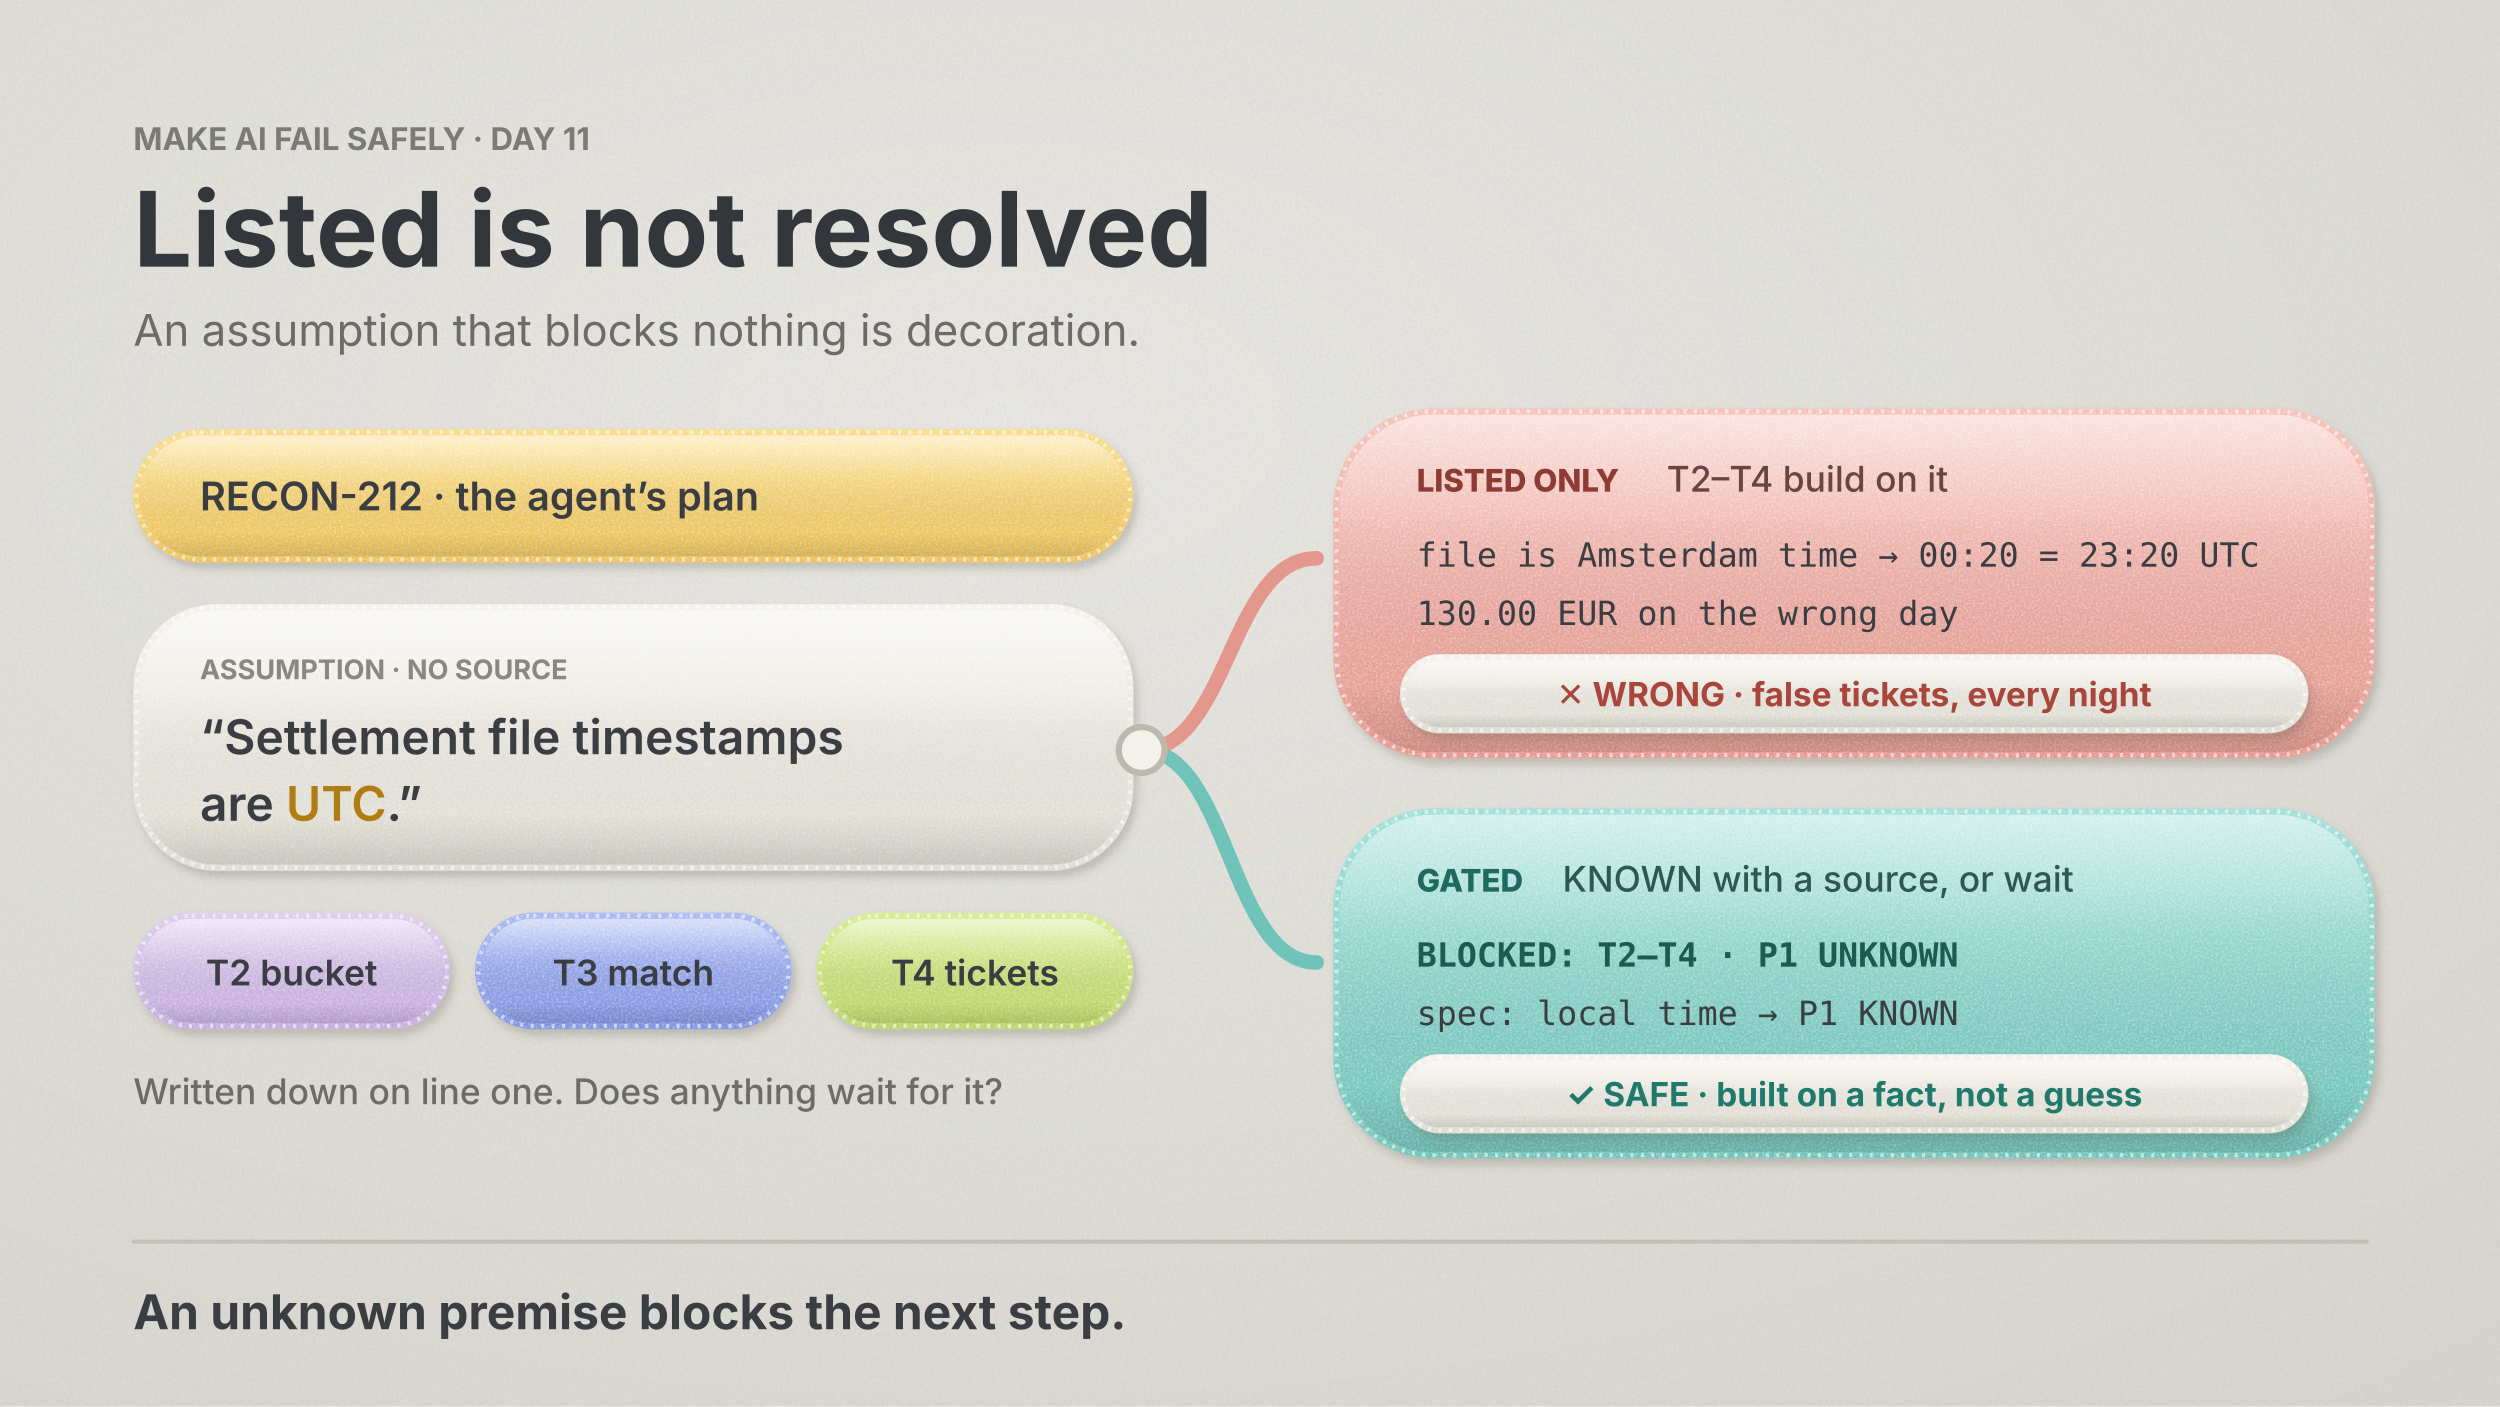
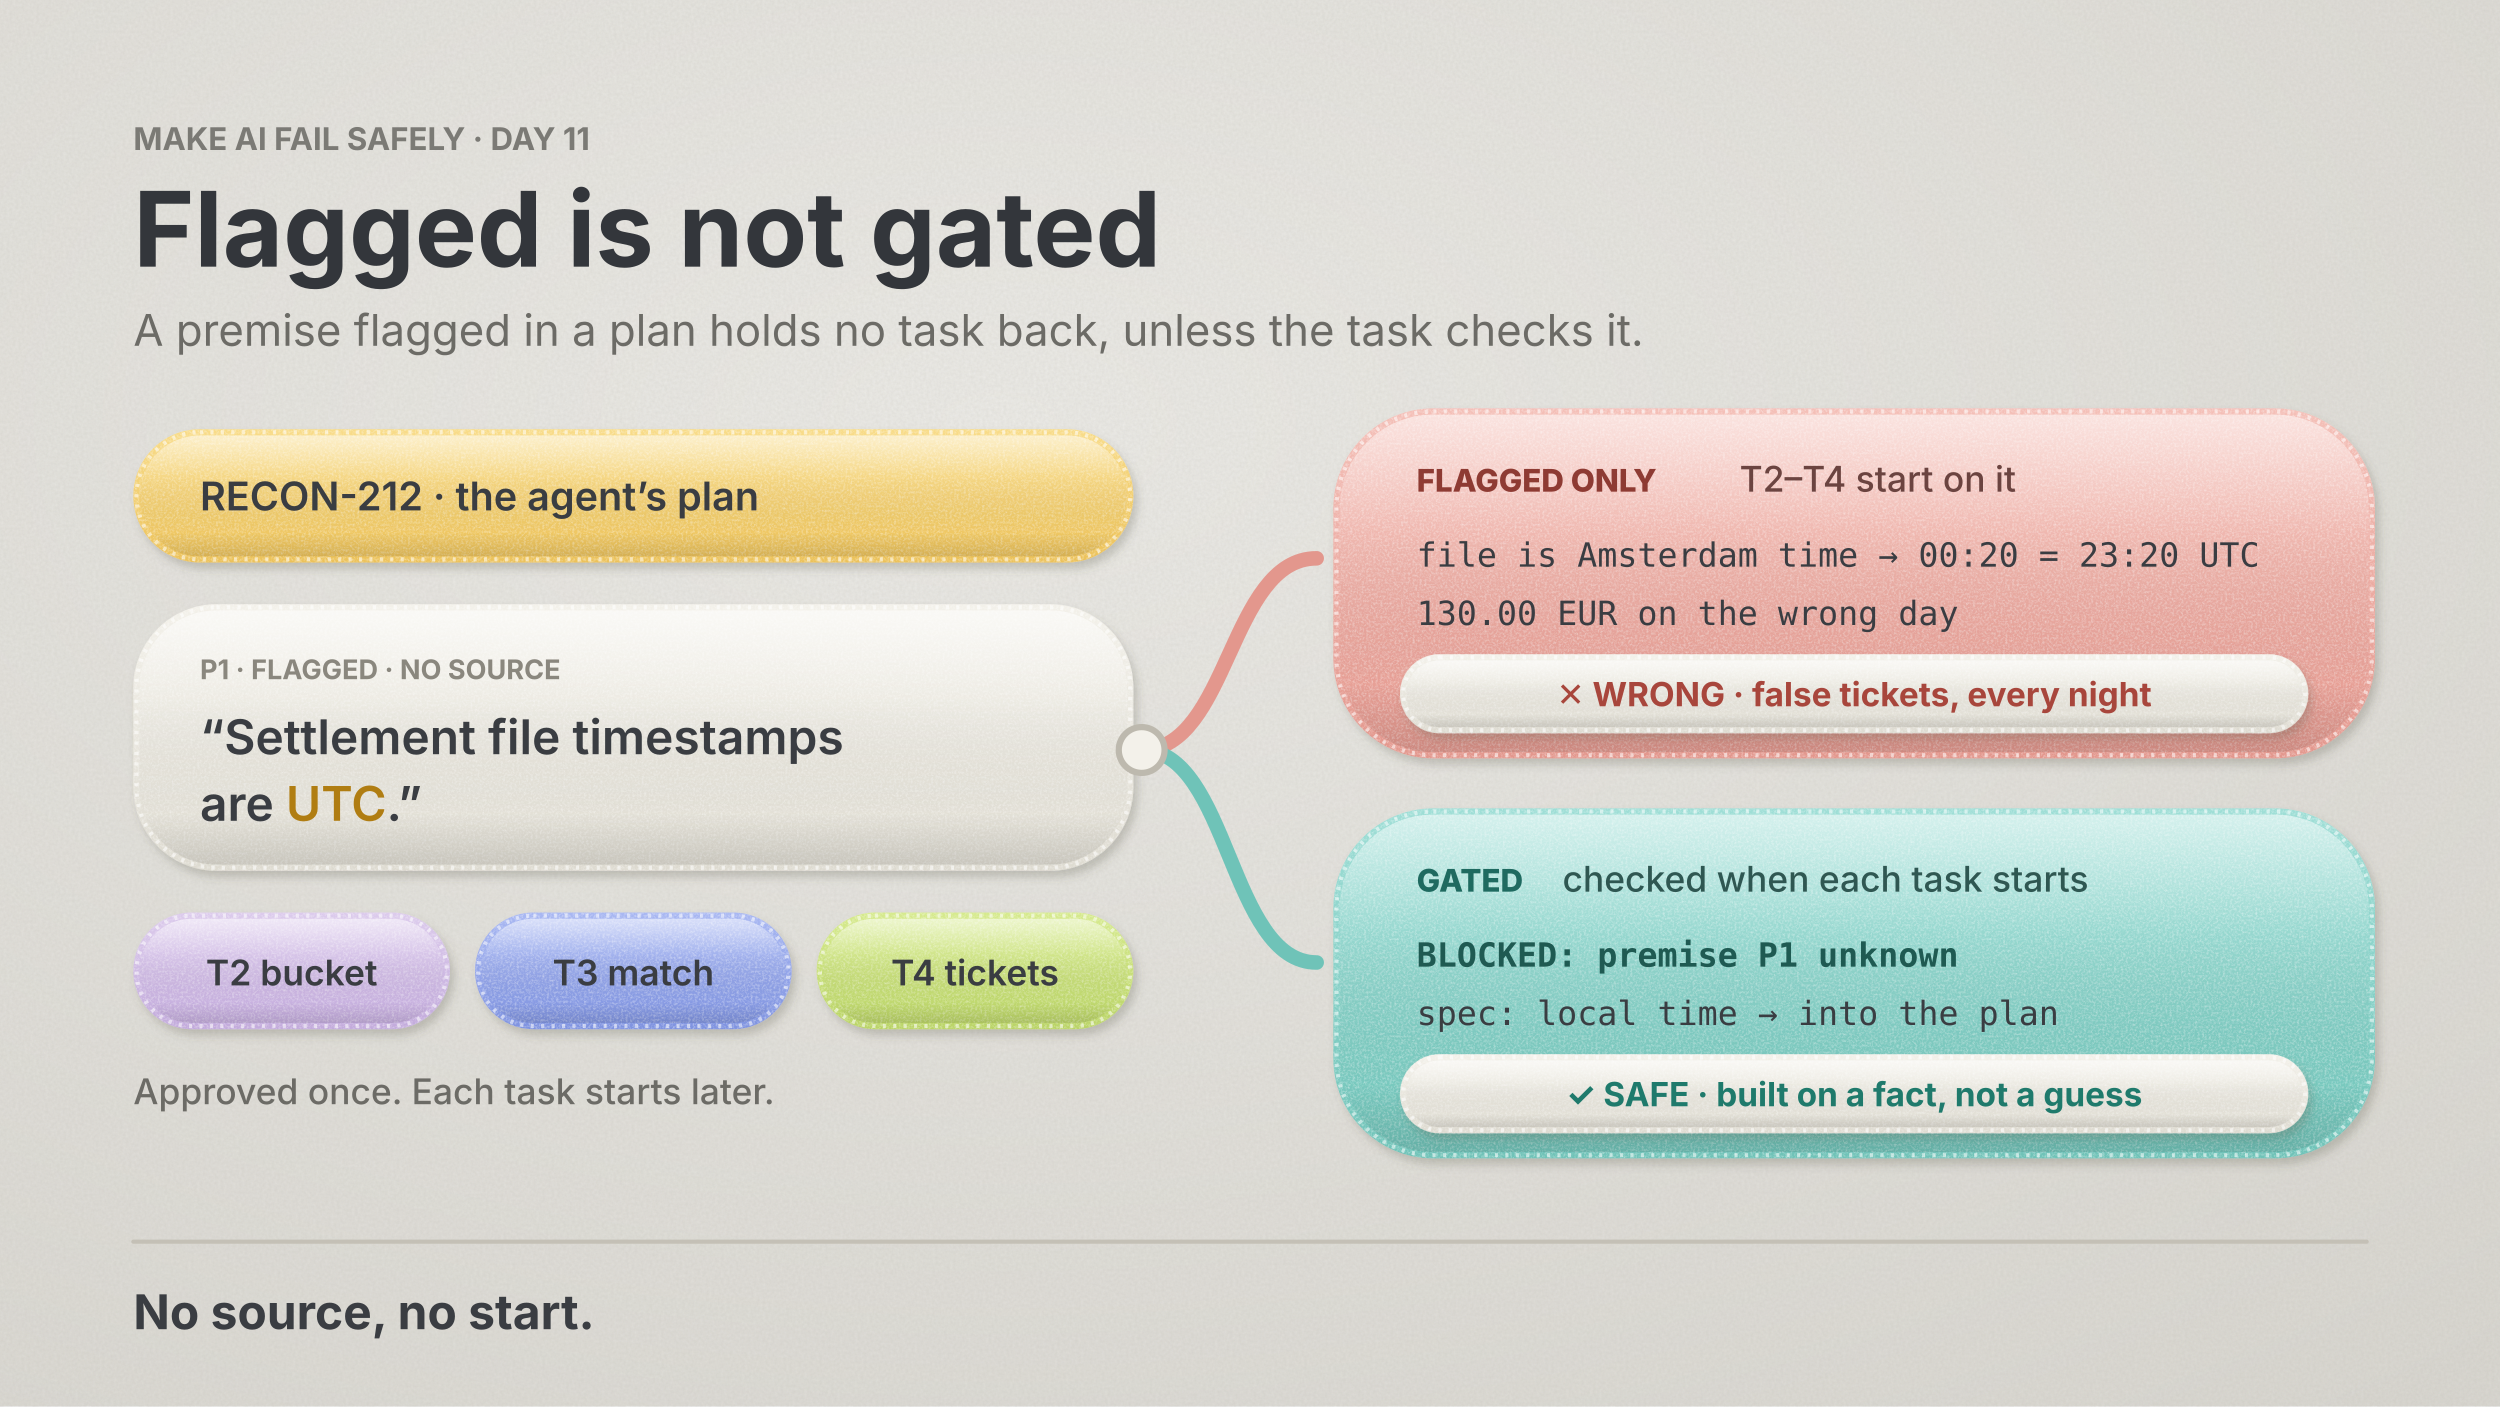
<svg xmlns="http://www.w3.org/2000/svg" width="1200" height="675" viewBox="0 0 1200 675" role="img" aria-labelledby="d11title d11desc">
  <defs>
    <linearGradient id="g_teal" x1="0" y1="0" x2="0" y2="1">
      <stop offset="0" stop-color="#9fded6" />
      <stop offset="1" stop-color="#6fc3b8" />
    </linearGradient>
    <linearGradient id="g_rose" x1="0" y1="0" x2="0" y2="1">
      <stop offset="0" stop-color="#f4c0b8" />
      <stop offset="1" stop-color="#e3978d" />
    </linearGradient>
    <linearGradient id="g_peri" x1="0" y1="0" x2="0" y2="1">
      <stop offset="0" stop-color="#a9b8f2" />
      <stop offset="1" stop-color="#7f93e0" />
    </linearGradient>
    <linearGradient id="g_lilac" x1="0" y1="0" x2="0" y2="1">
      <stop offset="0" stop-color="#dccbec" />
      <stop offset="1" stop-color="#c3abdc" />
    </linearGradient>
    <linearGradient id="g_butter" x1="0" y1="0" x2="0" y2="1">
      <stop offset="0" stop-color="#f8dc8a" />
      <stop offset="1" stop-color="#ecc25a" />
    </linearGradient>
    <linearGradient id="g_lime" x1="0" y1="0" x2="0" y2="1">
      <stop offset="0" stop-color="#d6ea8e" />
      <stop offset="1" stop-color="#bad466" />
    </linearGradient>
    <linearGradient id="g_off" x1="0" y1="0" x2="0" y2="1">
      <stop offset="0" stop-color="#f3f1ea" />
      <stop offset="1" stop-color="#dedbd1" />
    </linearGradient>
    <radialGradient id="bg" cx=".4" cy=".3" r=".9">
      <stop offset="0" stop-color="#ecebe7" />
      <stop offset="1" stop-color="#d9d7d1" />
    </radialGradient>
    <linearGradient id="puff" x1="0" y1="0" x2="0" y2="1">
      <stop offset="0" stop-color="#fff" stop-opacity=".55" />
      <stop offset=".35" stop-color="#fff" stop-opacity=".08" />
      <stop offset=".8" stop-color="#000" stop-opacity="0" />
      <stop offset="1" stop-color="#000" stop-opacity=".10" />
    </linearGradient>
    <filter id="shadow" x="-20%" y="-30%" width="150%" height="190%">
      <feDropShadow dx="10" dy="16" stdDeviation="14" flood-color="#5a5446" flood-opacity=".30" />
      <feDropShadow dx="2" dy="3" stdDeviation="2" flood-color="#5a5446" flood-opacity=".25" />
    </filter>
    <filter id="felt" x="0" y="0" width="100%" height="100%">
      <feTurbulence type="fractalNoise" baseFrequency=".9" numOctaves="3" seed="4" />
      <feColorMatrix values="0 0 0 0 1  0 0 0 0 1  0 0 0 0 1  0 0 0 1.4 -.55" />
      <feComposite in2="SourceGraphic" operator="in" />
    </filter>
    <filter id="grain">
      <feTurbulence type="fractalNoise" baseFrequency=".7" numOctaves="2" seed="9" />
      <feColorMatrix values="0 0 0 0 .4  0 0 0 0 .38  0 0 0 0 .33  0 0 0 .18 0" />
    </filter>
  </defs>
  <rect width="1200" height="675" fill="url(#bg)" />
  <rect width="1200" height="675" filter="url(#grain)" />
  <text x="64" y="72" font-family="Inter, 'Google Sans', system-ui, 'Segoe UI', Roboto, Helvetica, Arial, sans-serif" font-size="15" font-weight="700" fill="#7b7a75" text-anchor="start">MAKE AI FAIL SAFELY · DAY 11</text>
-   <text x="64" y="128" font-family="Inter, 'Google Sans', system-ui, 'Segoe UI', Roboto, Helvetica, Arial, sans-serif" font-size="50" font-weight="700" fill="#33363b" text-anchor="start">Listed is not resolved</text>
-   <text x="64" y="166" font-family="Inter, 'Google Sans', system-ui, 'Segoe UI', Roboto, Helvetica, Arial, sans-serif" font-size="21" font-weight="400" fill="#6c6b66" text-anchor="start">An assumption that blocks nothing is decoration.</text>
+   <text x="64" y="128" font-family="Inter, 'Google Sans', system-ui, 'Segoe UI', Roboto, Helvetica, Arial, sans-serif" font-size="50" font-weight="700" fill="#33363b" text-anchor="start">Flagged is not gated</text>
+   <text x="64" y="166" font-family="Inter, 'Google Sans', system-ui, 'Segoe UI', Roboto, Helvetica, Arial, sans-serif" font-size="21" font-weight="400" fill="#6c6b66" text-anchor="start">A premise flagged in a plan holds no task back, unless the task checks it.</text>
  <g filter="url(#shadow)">
    <rect x="64" y="206" width="480" height="64" rx="32.0" fill="url(#g_butter)" />
  </g>
  <rect x="64" y="206" width="480" height="64" rx="32.0" fill="#fff" filter="url(#felt)" opacity=".55" />
  <rect x="67" y="209" width="474" height="58" rx="29.0" fill="url(#puff)" />
  <rect x="65.5" y="207.5" width="477" height="61" rx="30.5" fill="none" stroke="#fff" stroke-opacity=".55" stroke-width="2" stroke-dasharray="1.5 3.5" />
  <text x="96" y="245" font-family="Inter, 'Google Sans', system-ui, 'Segoe UI', Roboto, Helvetica, Arial, sans-serif" font-size="19" font-weight="600" fill="#3a3d42" text-anchor="start">RECON-212 · the agent’s plan</text>
  <g filter="url(#shadow)">
    <rect x="64" y="290" width="480" height="128" rx="40" fill="url(#g_off)" />
  </g>
  <rect x="64" y="290" width="480" height="128" rx="40" fill="#fff" filter="url(#felt)" opacity=".55" />
  <rect x="67" y="293" width="474" height="122" rx="37" fill="url(#puff)" />
  <rect x="65.5" y="291.5" width="477" height="125" rx="38.5" fill="none" stroke="#fff" stroke-opacity=".55" stroke-width="2" stroke-dasharray="1.5 3.5" />
-   <text x="96" y="326" font-family="Inter, 'Google Sans', system-ui, 'Segoe UI', Roboto, Helvetica, Arial, sans-serif" font-size="13" font-weight="700" fill="#8a877e" text-anchor="start">ASSUMPTION · NO SOURCE</text>
+   <text x="96" y="326" font-family="Inter, 'Google Sans', system-ui, 'Segoe UI', Roboto, Helvetica, Arial, sans-serif" font-size="13" font-weight="700" fill="#8a877e" text-anchor="start">P1 · FLAGGED · NO SOURCE</text>
  <text x="96" y="362" font-family="Inter, 'Google Sans', system-ui, 'Segoe UI', Roboto, Helvetica, Arial, sans-serif" font-size="23" font-weight="600" fill="#3a3d42" text-anchor="start">“Settlement file timestamps</text>
  <text x="96" y="394" font-family="Inter, 'Google Sans', system-ui, 'Segoe UI', Roboto, Helvetica, Arial, sans-serif" font-size="23" font-weight="600" fill="#3a3d42" text-anchor="start">are <tspan fill="#b07d12">UTC</tspan>.”</text>
  <g filter="url(#shadow)">
    <rect x="64" y="438" width="152" height="56" rx="28.0" fill="url(#g_lilac)" />
  </g>
  <rect x="64" y="438" width="152" height="56" rx="28.0" fill="#fff" filter="url(#felt)" opacity=".55" />
  <rect x="67" y="441" width="146" height="50" rx="25.0" fill="url(#puff)" />
  <rect x="65.5" y="439.5" width="149" height="53" rx="26.5" fill="none" stroke="#fff" stroke-opacity=".55" stroke-width="2" stroke-dasharray="1.5 3.5" />
  <text x="140" y="473" font-family="Inter, 'Google Sans', system-ui, 'Segoe UI', Roboto, Helvetica, Arial, sans-serif" font-size="17" font-weight="600" fill="#3a3d42" text-anchor="middle">T2 bucket</text>
  <g filter="url(#shadow)">
    <rect x="228" y="438" width="152" height="56" rx="28.0" fill="url(#g_peri)" />
  </g>
  <rect x="228" y="438" width="152" height="56" rx="28.0" fill="#fff" filter="url(#felt)" opacity=".55" />
  <rect x="231" y="441" width="146" height="50" rx="25.0" fill="url(#puff)" />
  <rect x="229.5" y="439.5" width="149" height="53" rx="26.5" fill="none" stroke="#fff" stroke-opacity=".55" stroke-width="2" stroke-dasharray="1.5 3.5" />
  <text x="304" y="473" font-family="Inter, 'Google Sans', system-ui, 'Segoe UI', Roboto, Helvetica, Arial, sans-serif" font-size="17" font-weight="600" fill="#3a3d42" text-anchor="middle">T3 match</text>
  <g filter="url(#shadow)">
    <rect x="392" y="438" width="152" height="56" rx="28.0" fill="url(#g_lime)" />
  </g>
  <rect x="392" y="438" width="152" height="56" rx="28.0" fill="#fff" filter="url(#felt)" opacity=".55" />
  <rect x="395" y="441" width="146" height="50" rx="25.0" fill="url(#puff)" />
  <rect x="393.5" y="439.5" width="149" height="53" rx="26.5" fill="none" stroke="#fff" stroke-opacity=".55" stroke-width="2" stroke-dasharray="1.5 3.5" />
  <text x="468" y="473" font-family="Inter, 'Google Sans', system-ui, 'Segoe UI', Roboto, Helvetica, Arial, sans-serif" font-size="17" font-weight="600" fill="#3a3d42" text-anchor="middle">T4 tickets</text>
-   <text x="64" y="530" font-family="Inter, 'Google Sans', system-ui, 'Segoe UI', Roboto, Helvetica, Arial, sans-serif" font-size="17" font-weight="500" fill="#6c6b66" text-anchor="start">Written down on line one. Does anything wait for it?</text>
+   <text x="64" y="530" font-family="Inter, 'Google Sans', system-ui, 'Segoe UI', Roboto, Helvetica, Arial, sans-serif" font-size="17" font-weight="500" fill="#6c6b66" text-anchor="start">Approved once. Each task starts later.</text>
  <path d="M548 360 C 590 360, 590 268, 632 268" fill="none" stroke="#e3978d" stroke-width="7" stroke-linecap="round" />
  <path d="M548 360 C 590 360, 590 462, 632 462" fill="none" stroke="#6fc3b8" stroke-width="7" stroke-linecap="round" />
  <circle cx="548" cy="360" r="11" fill="#f3f1ea" stroke="#bdb9ae" stroke-width="3" />
  <g filter="url(#shadow)">
    <rect x="640" y="196" width="500" height="168" rx="48" fill="url(#g_rose)" />
  </g>
  <rect x="640" y="196" width="500" height="168" rx="48" fill="#fff" filter="url(#felt)" opacity=".55" />
  <rect x="643" y="199" width="494" height="162" rx="45" fill="url(#puff)" />
  <rect x="641.5" y="197.5" width="497" height="165" rx="46.5" fill="none" stroke="#fff" stroke-opacity=".55" stroke-width="2" stroke-dasharray="1.5 3.5" />
-   <text x="680" y="236" font-family="Inter, 'Google Sans', system-ui, 'Segoe UI', Roboto, Helvetica, Arial, sans-serif" font-size="15" font-weight="800" fill="#8e3b33" text-anchor="start">LISTED ONLY</text>
-   <text x="800" y="236" font-family="Inter, 'Google Sans', system-ui, 'Segoe UI', Roboto, Helvetica, Arial, sans-serif" font-size="17" font-weight="500" fill="#6b4440" text-anchor="start">T2–T4 build on it</text>
+   <text x="680" y="236" font-family="Inter, 'Google Sans', system-ui, 'Segoe UI', Roboto, Helvetica, Arial, sans-serif" font-size="15" font-weight="800" fill="#8e3b33" text-anchor="start">FLAGGED ONLY</text>
+   <text x="835" y="236" font-family="Inter, 'Google Sans', system-ui, 'Segoe UI', Roboto, Helvetica, Arial, sans-serif" font-size="17" font-weight="500" fill="#6b4440" text-anchor="start">T2–T4 start on it</text>
  <text x="680" y="272" font-family="'DejaVu Sans Mono', ui-monospace, Menlo, Consolas, monospace" font-size="16" font-weight="500" fill="#3a3d42" text-anchor="start">file is Amsterdam time → 00:20 = 23:20 UTC</text>
  <text x="680" y="300" font-family="'DejaVu Sans Mono', ui-monospace, Menlo, Consolas, monospace" font-size="16" font-weight="500" fill="#3a3d42" text-anchor="start">130.00 EUR on the wrong day</text>
  <g filter="url(#shadow)">
    <rect x="672" y="314" width="436" height="38" rx="19.0" fill="url(#g_off)" />
  </g>
  <rect x="672" y="314" width="436" height="38" rx="19.0" fill="#fff" filter="url(#felt)" opacity=".55" />
  <rect x="675" y="317" width="430" height="32" rx="16.0" fill="url(#puff)" />
  <rect x="673.5" y="315.5" width="433" height="35" rx="17.5" fill="none" stroke="#fff" stroke-opacity=".55" stroke-width="2" stroke-dasharray="1.5 3.5" />
  <text x="890" y="339" font-family="Inter, 'Google Sans', system-ui, 'Segoe UI', Roboto, Helvetica, Arial, sans-serif" font-size="16" font-weight="700" fill="#a8463c" text-anchor="middle">✕  WRONG · false tickets, every night</text>
  <g filter="url(#shadow)">
    <rect x="640" y="388" width="500" height="168" rx="48" fill="url(#g_teal)" />
  </g>
  <rect x="640" y="388" width="500" height="168" rx="48" fill="#fff" filter="url(#felt)" opacity=".55" />
  <rect x="643" y="391" width="494" height="162" rx="45" fill="url(#puff)" />
  <rect x="641.5" y="389.5" width="497" height="165" rx="46.5" fill="none" stroke="#fff" stroke-opacity=".55" stroke-width="2" stroke-dasharray="1.5 3.5" />
  <text x="680" y="428" font-family="Inter, 'Google Sans', system-ui, 'Segoe UI', Roboto, Helvetica, Arial, sans-serif" font-size="15" font-weight="800" fill="#1f6a60" text-anchor="start">GATED</text>
-   <text x="750" y="428" font-family="Inter, 'Google Sans', system-ui, 'Segoe UI', Roboto, Helvetica, Arial, sans-serif" font-size="17" font-weight="500" fill="#2f5752" text-anchor="start">KNOWN with a source, or wait</text>
-   <text x="680" y="464" font-family="'DejaVu Sans Mono', ui-monospace, Menlo, Consolas, monospace" font-size="16" font-weight="600" fill="#1f5a52" text-anchor="start">BLOCKED: T2–T4 · P1 UNKNOWN</text>
-   <text x="680" y="492" font-family="'DejaVu Sans Mono', ui-monospace, Menlo, Consolas, monospace" font-size="16" font-weight="500" fill="#3a3d42" text-anchor="start">spec: local time → P1 KNOWN</text>
+   <text x="750" y="428" font-family="Inter, 'Google Sans', system-ui, 'Segoe UI', Roboto, Helvetica, Arial, sans-serif" font-size="17" font-weight="500" fill="#2f5752" text-anchor="start">checked when each task starts</text>
+   <text x="680" y="464" font-family="'DejaVu Sans Mono', ui-monospace, Menlo, Consolas, monospace" font-size="16" font-weight="600" fill="#1f5a52" text-anchor="start">BLOCKED: premise P1 unknown</text>
+   <text x="680" y="492" font-family="'DejaVu Sans Mono', ui-monospace, Menlo, Consolas, monospace" font-size="16" font-weight="500" fill="#3a3d42" text-anchor="start">spec: local time → into the plan</text>
  <g filter="url(#shadow)">
    <rect x="672" y="506" width="436" height="38" rx="19.0" fill="url(#g_off)" />
  </g>
  <rect x="672" y="506" width="436" height="38" rx="19.0" fill="#fff" filter="url(#felt)" opacity=".55" />
  <rect x="675" y="509" width="430" height="32" rx="16.0" fill="url(#puff)" />
  <rect x="673.5" y="507.5" width="433" height="35" rx="17.5" fill="none" stroke="#fff" stroke-opacity=".55" stroke-width="2" stroke-dasharray="1.5 3.5" />
  <text x="890" y="531" font-family="Inter, 'Google Sans', system-ui, 'Segoe UI', Roboto, Helvetica, Arial, sans-serif" font-size="16" font-weight="700" fill="#1f7a6c" text-anchor="middle">✓  SAFE · built on a fact, not a guess</text>
  <line x1="64" y1="596" x2="1136" y2="596" stroke="#c4c0b6" stroke-width="2" stroke-linecap="round" />
-   <text x="64" y="638" font-family="Inter, 'Google Sans', system-ui, 'Segoe UI', Roboto, Helvetica, Arial, sans-serif" font-size="23" font-weight="700" fill="#3a3d42" text-anchor="start">An unknown premise blocks the next step.</text>
+   <text x="64" y="638" font-family="Inter, 'Google Sans', system-ui, 'Segoe UI', Roboto, Helvetica, Arial, sans-serif" font-size="23" font-weight="700" fill="#3a3d42" text-anchor="start">No source, no start.</text>
</svg>
